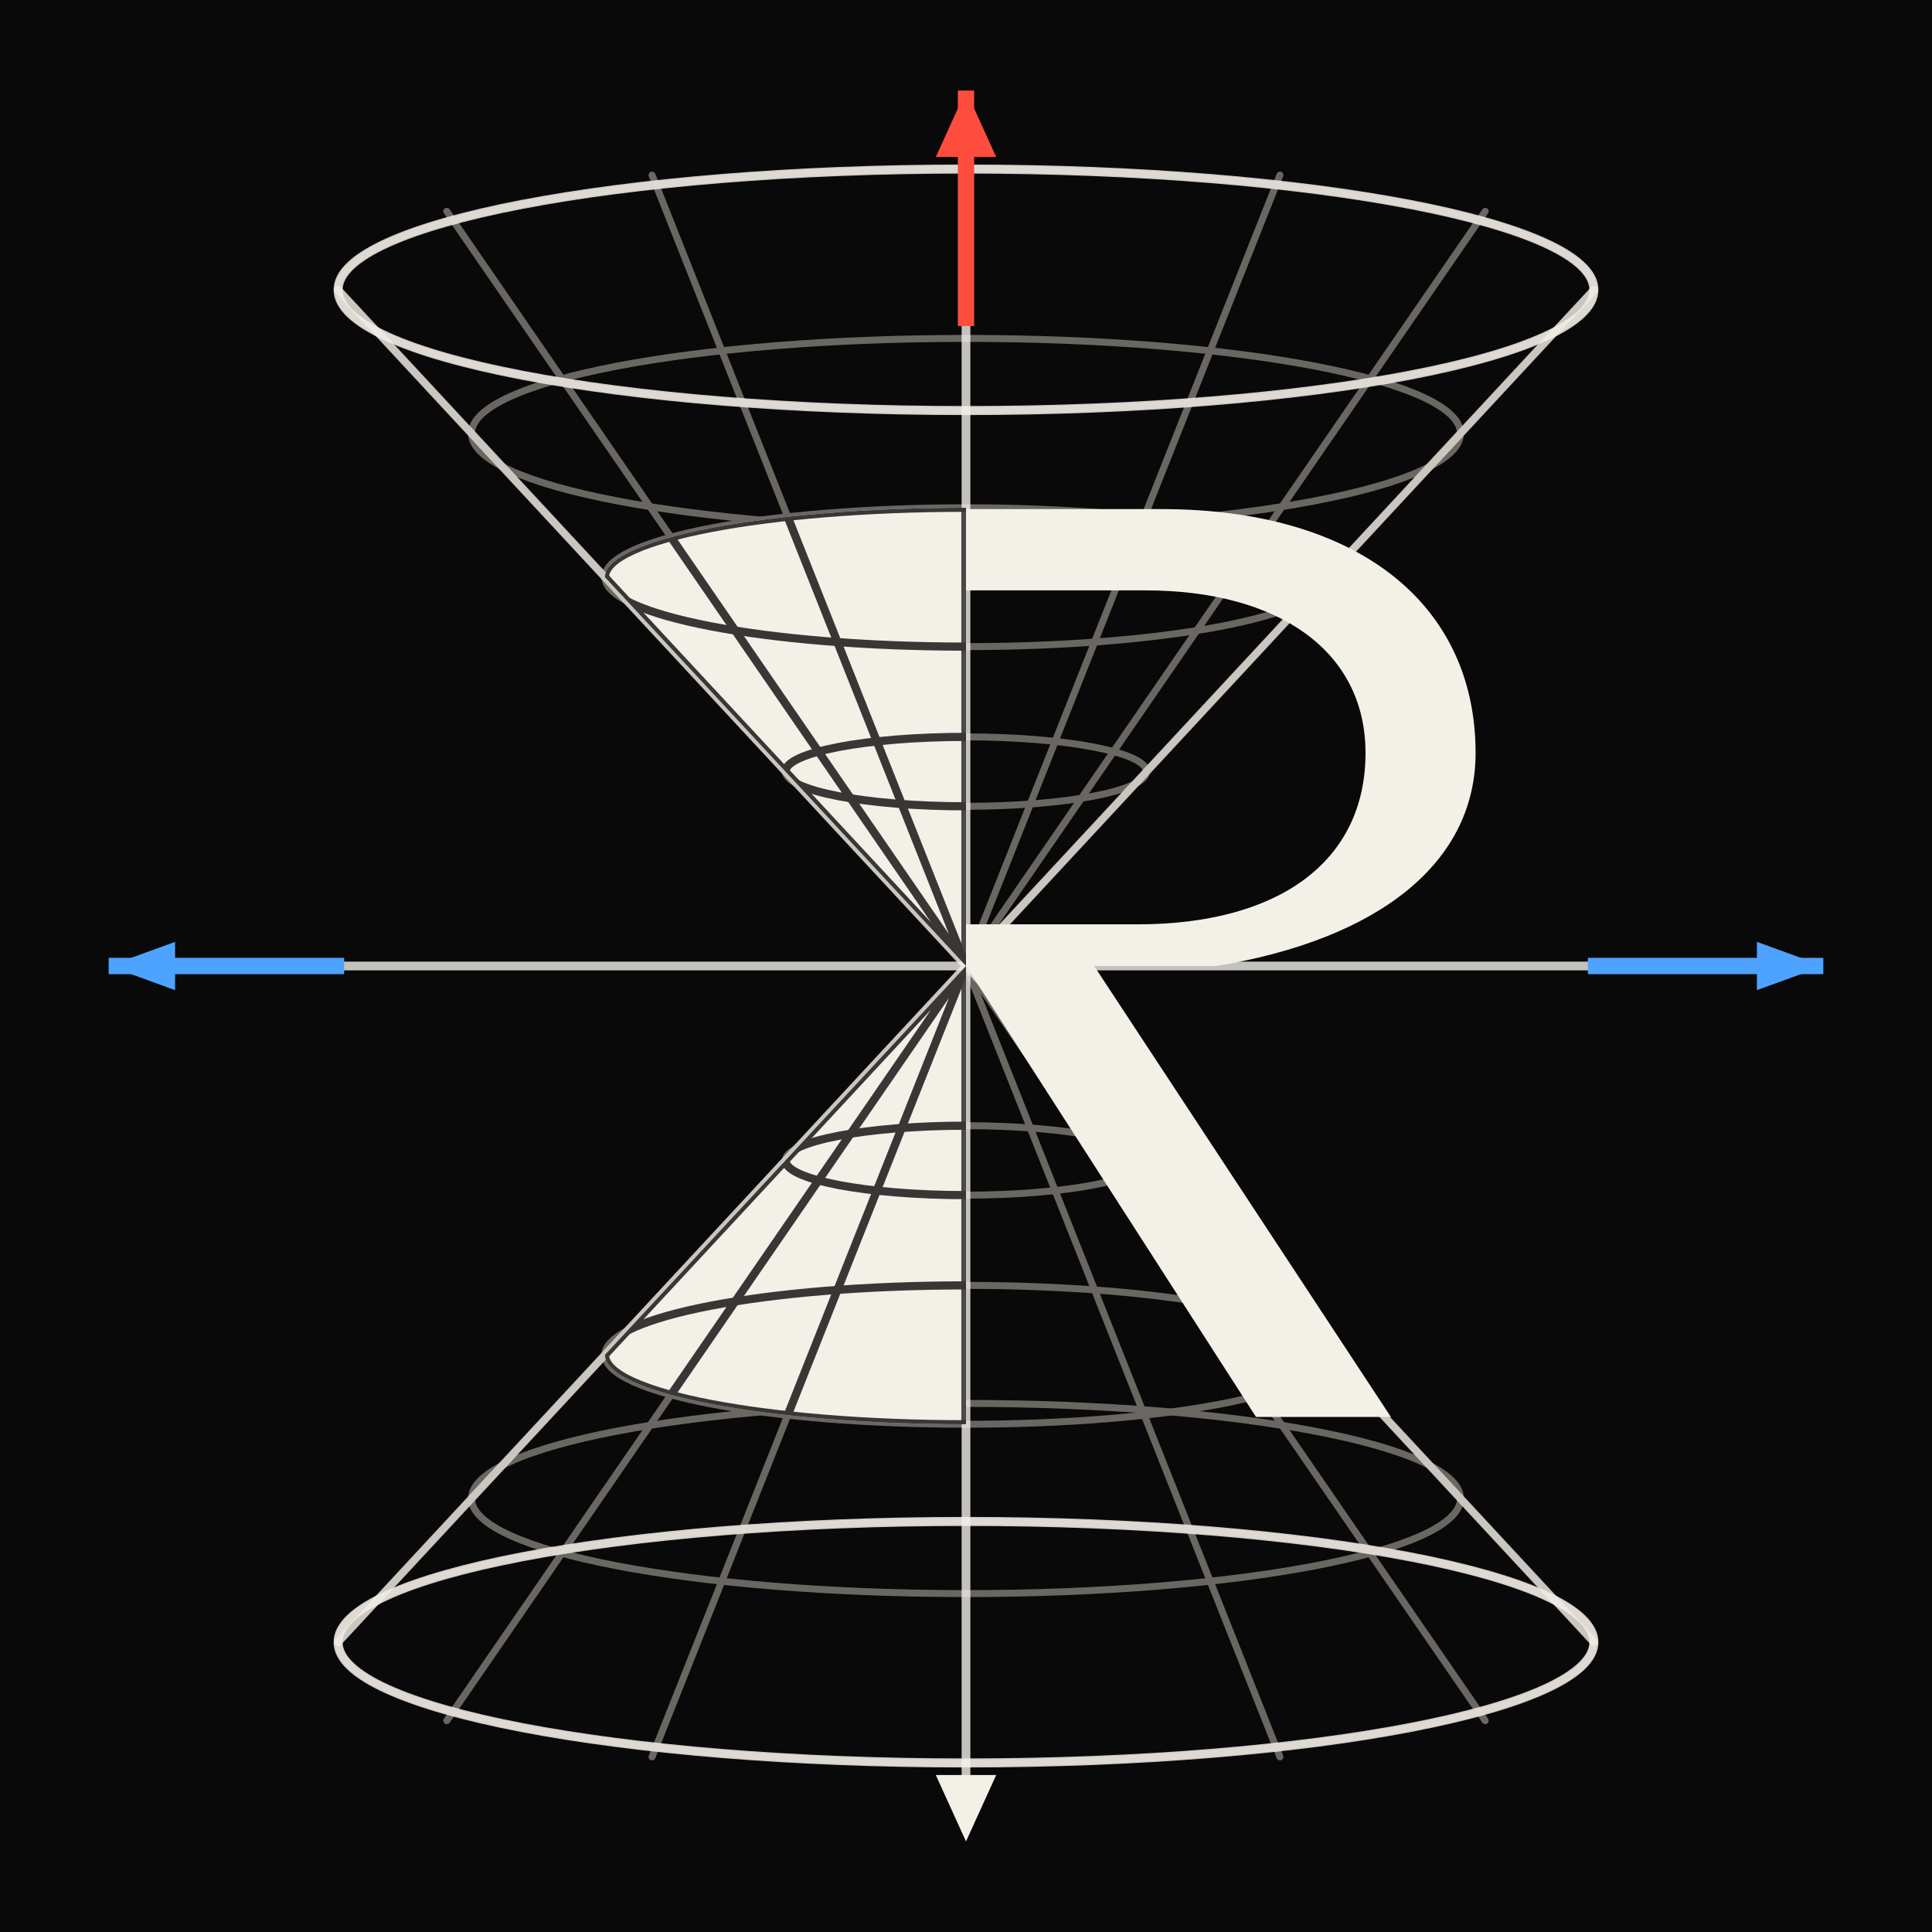
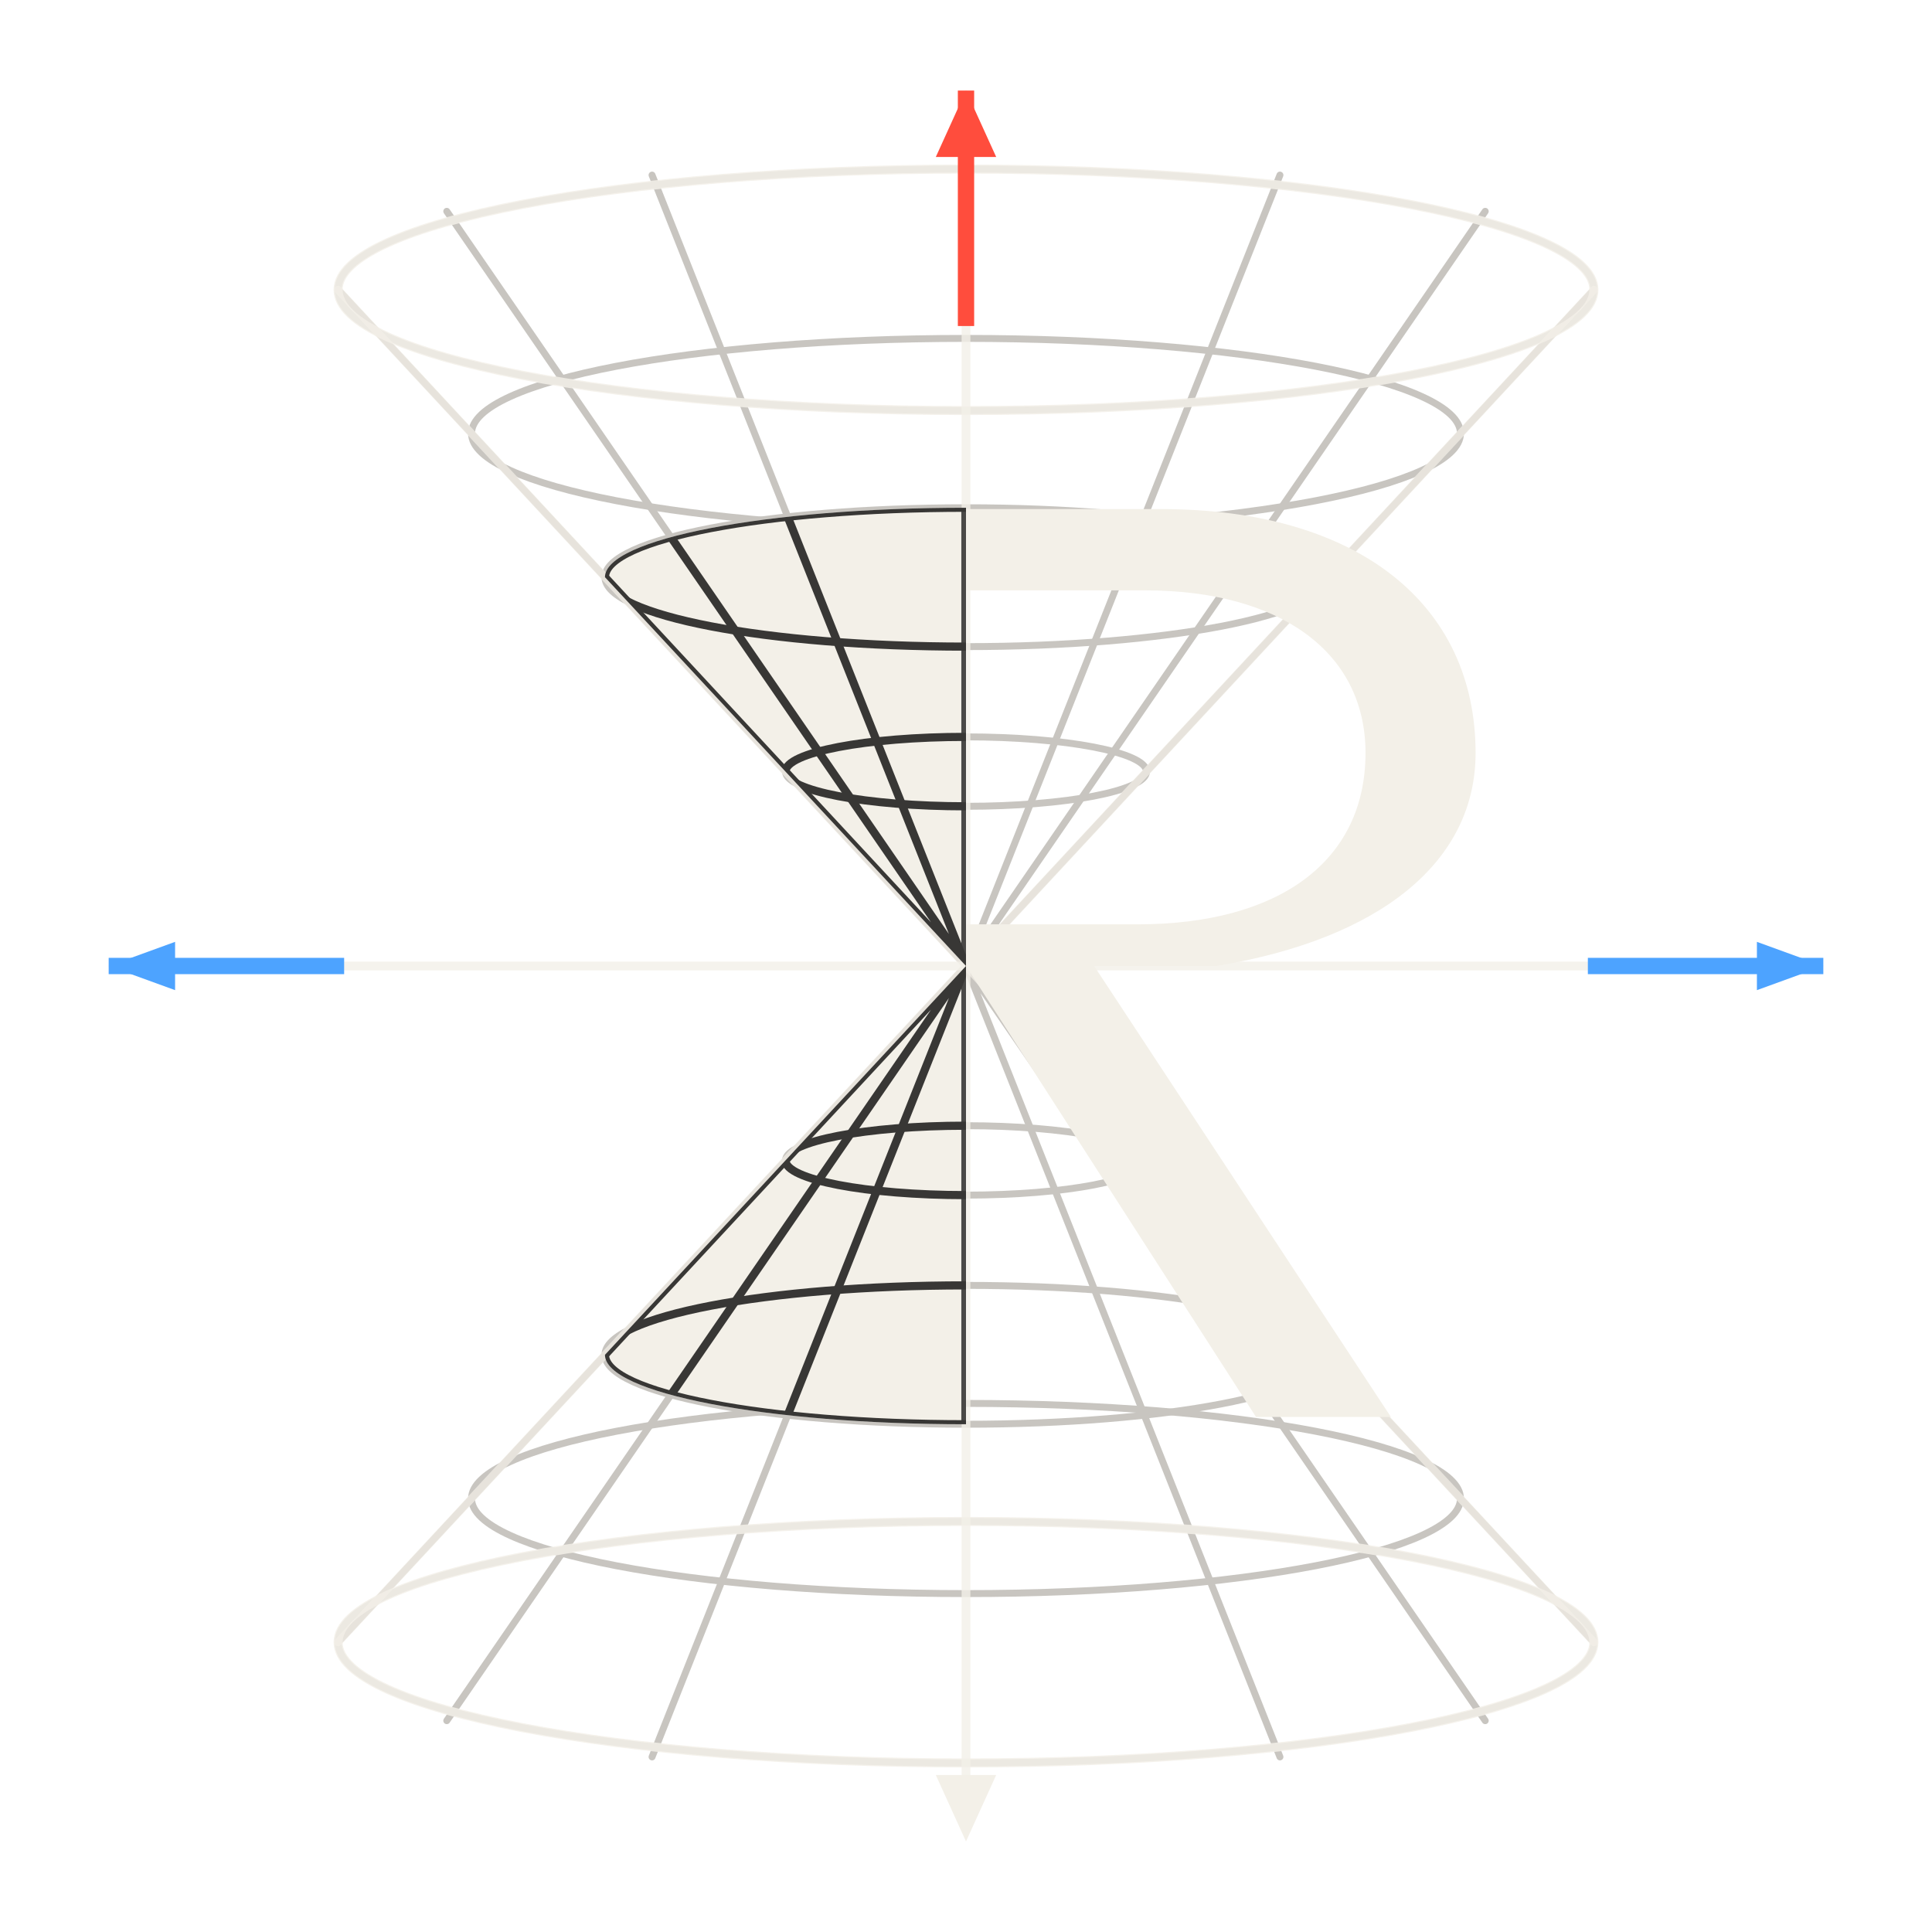
<svg xmlns="http://www.w3.org/2000/svg" viewBox="0 0 320 320">
-   <rect width="320" height="320" fill="#090909" />
  <defs>
    <clipPath id="cone-left-fill-clip">
      <path d="M100.2 95.6C100.2 89.249 126.974 84.1 160 84.1V160Z" />
      <path d="M160 160V235.9C126.974 235.9 100.2 230.751 100.2 224.4Z" />
    </clipPath>
  </defs>
  <g fill="none" stroke-linecap="round">
    <g stroke="#a6a29a" stroke-width="1.15" opacity=".62">
      <ellipse cx="160" cy="48" rx="104" ry="20" />
      <ellipse cx="160" cy="71.8" rx="81.9" ry="15.75" />
      <ellipse cx="160" cy="95.6" rx="59.8" ry="11.5" />
      <ellipse cx="160" cy="127.8" rx="29.9" ry="5.75" />
      <ellipse cx="160" cy="192.2" rx="29.9" ry="5.75" />
      <ellipse cx="160" cy="224.4" rx="59.8" ry="11.5" />
      <ellipse cx="160" cy="248.2" rx="81.9" ry="15.75" />
      <ellipse cx="160" cy="272" rx="104" ry="20" />
      <path d="M56 48L160 160L56 272M264 48L160 160L264 272M74 35L160 160L74 285M108 29L160 160L108 291M212 29L160 160L212 291M246 35L160 160L246 285" />
    </g>
    <ellipse cx="160" cy="48" rx="104" ry="20" stroke="#f3f0e8" stroke-width="1.5" opacity=".84" />
    <ellipse cx="160" cy="272" rx="104" ry="20" stroke="#f3f0e8" stroke-width="1.5" opacity=".84" />
    <path d="M56 48L160 160L56 272M264 48L160 160L264 272" stroke="#f3f0e8" stroke-width="1.3" opacity=".7" />
    <path d="M160 21V299M25 160H295" stroke="#f3f0e8" stroke-width="1.45" opacity=".8" />
  </g>
  <path d="M160 305L155 294H165Z" fill="#f3f0e8" />
  <path d="M18 160L29 156V164Z" fill="#4da3ff" />
  <path d="M302 160L291 156V164Z" fill="#4da3ff" />
  <path d="M18 160H57" stroke="#4da3ff" stroke-width="2.7" />
  <path d="M263 160H302" stroke="#4da3ff" stroke-width="2.7" />
  <path d="M160 15L155 26H165Z" fill="#ff4d3d" />
  <path d="M160 15V54" stroke="#ff4d3d" stroke-width="2.7" />
  <g fill="#f3f0e8" transform="translate(160 160) scale(1.15) translate(-160 -160)">
    <path d="M108 104C108 98.477 131.282 94 160 94V160Z" />
    <path d="M160 160V226C131.282 226 108 221.523 108 216Z" />
    <path fill-rule="evenodd" d="M160 94.192H188.096C216.409 94.192 233.395 107.85 233.395 129.313C233.395 144.922 219.805 156.097 196.024 160H160ZM160 105.899H185.832C205.084 105.899 217.54 114.68 217.54 129.313C217.54 144.922 205.084 154 184.699 154H160Z" />
    <path d="M160 160H178.456L221.196 224.949H201.769Z" />
  </g>
  <g clip-path="url(#cone-left-fill-clip)" fill="none" stroke="#090909" stroke-width="1.35" stroke-linecap="round" opacity=".8">
    <ellipse cx="160" cy="95.6" rx="59.8" ry="11.5" />
    <ellipse cx="160" cy="127.8" rx="29.9" ry="5.75" />
    <ellipse cx="160" cy="192.2" rx="29.9" ry="5.75" />
    <ellipse cx="160" cy="224.4" rx="59.8" ry="11.5" />
    <path d="M56 48L160 160L56 272M74 35L160 160L74 285M108 29L160 160L108 291" />
    <path d="M160 21V299M25 160H160" stroke-width="1.55" opacity=".9" />
  </g>
</svg>
